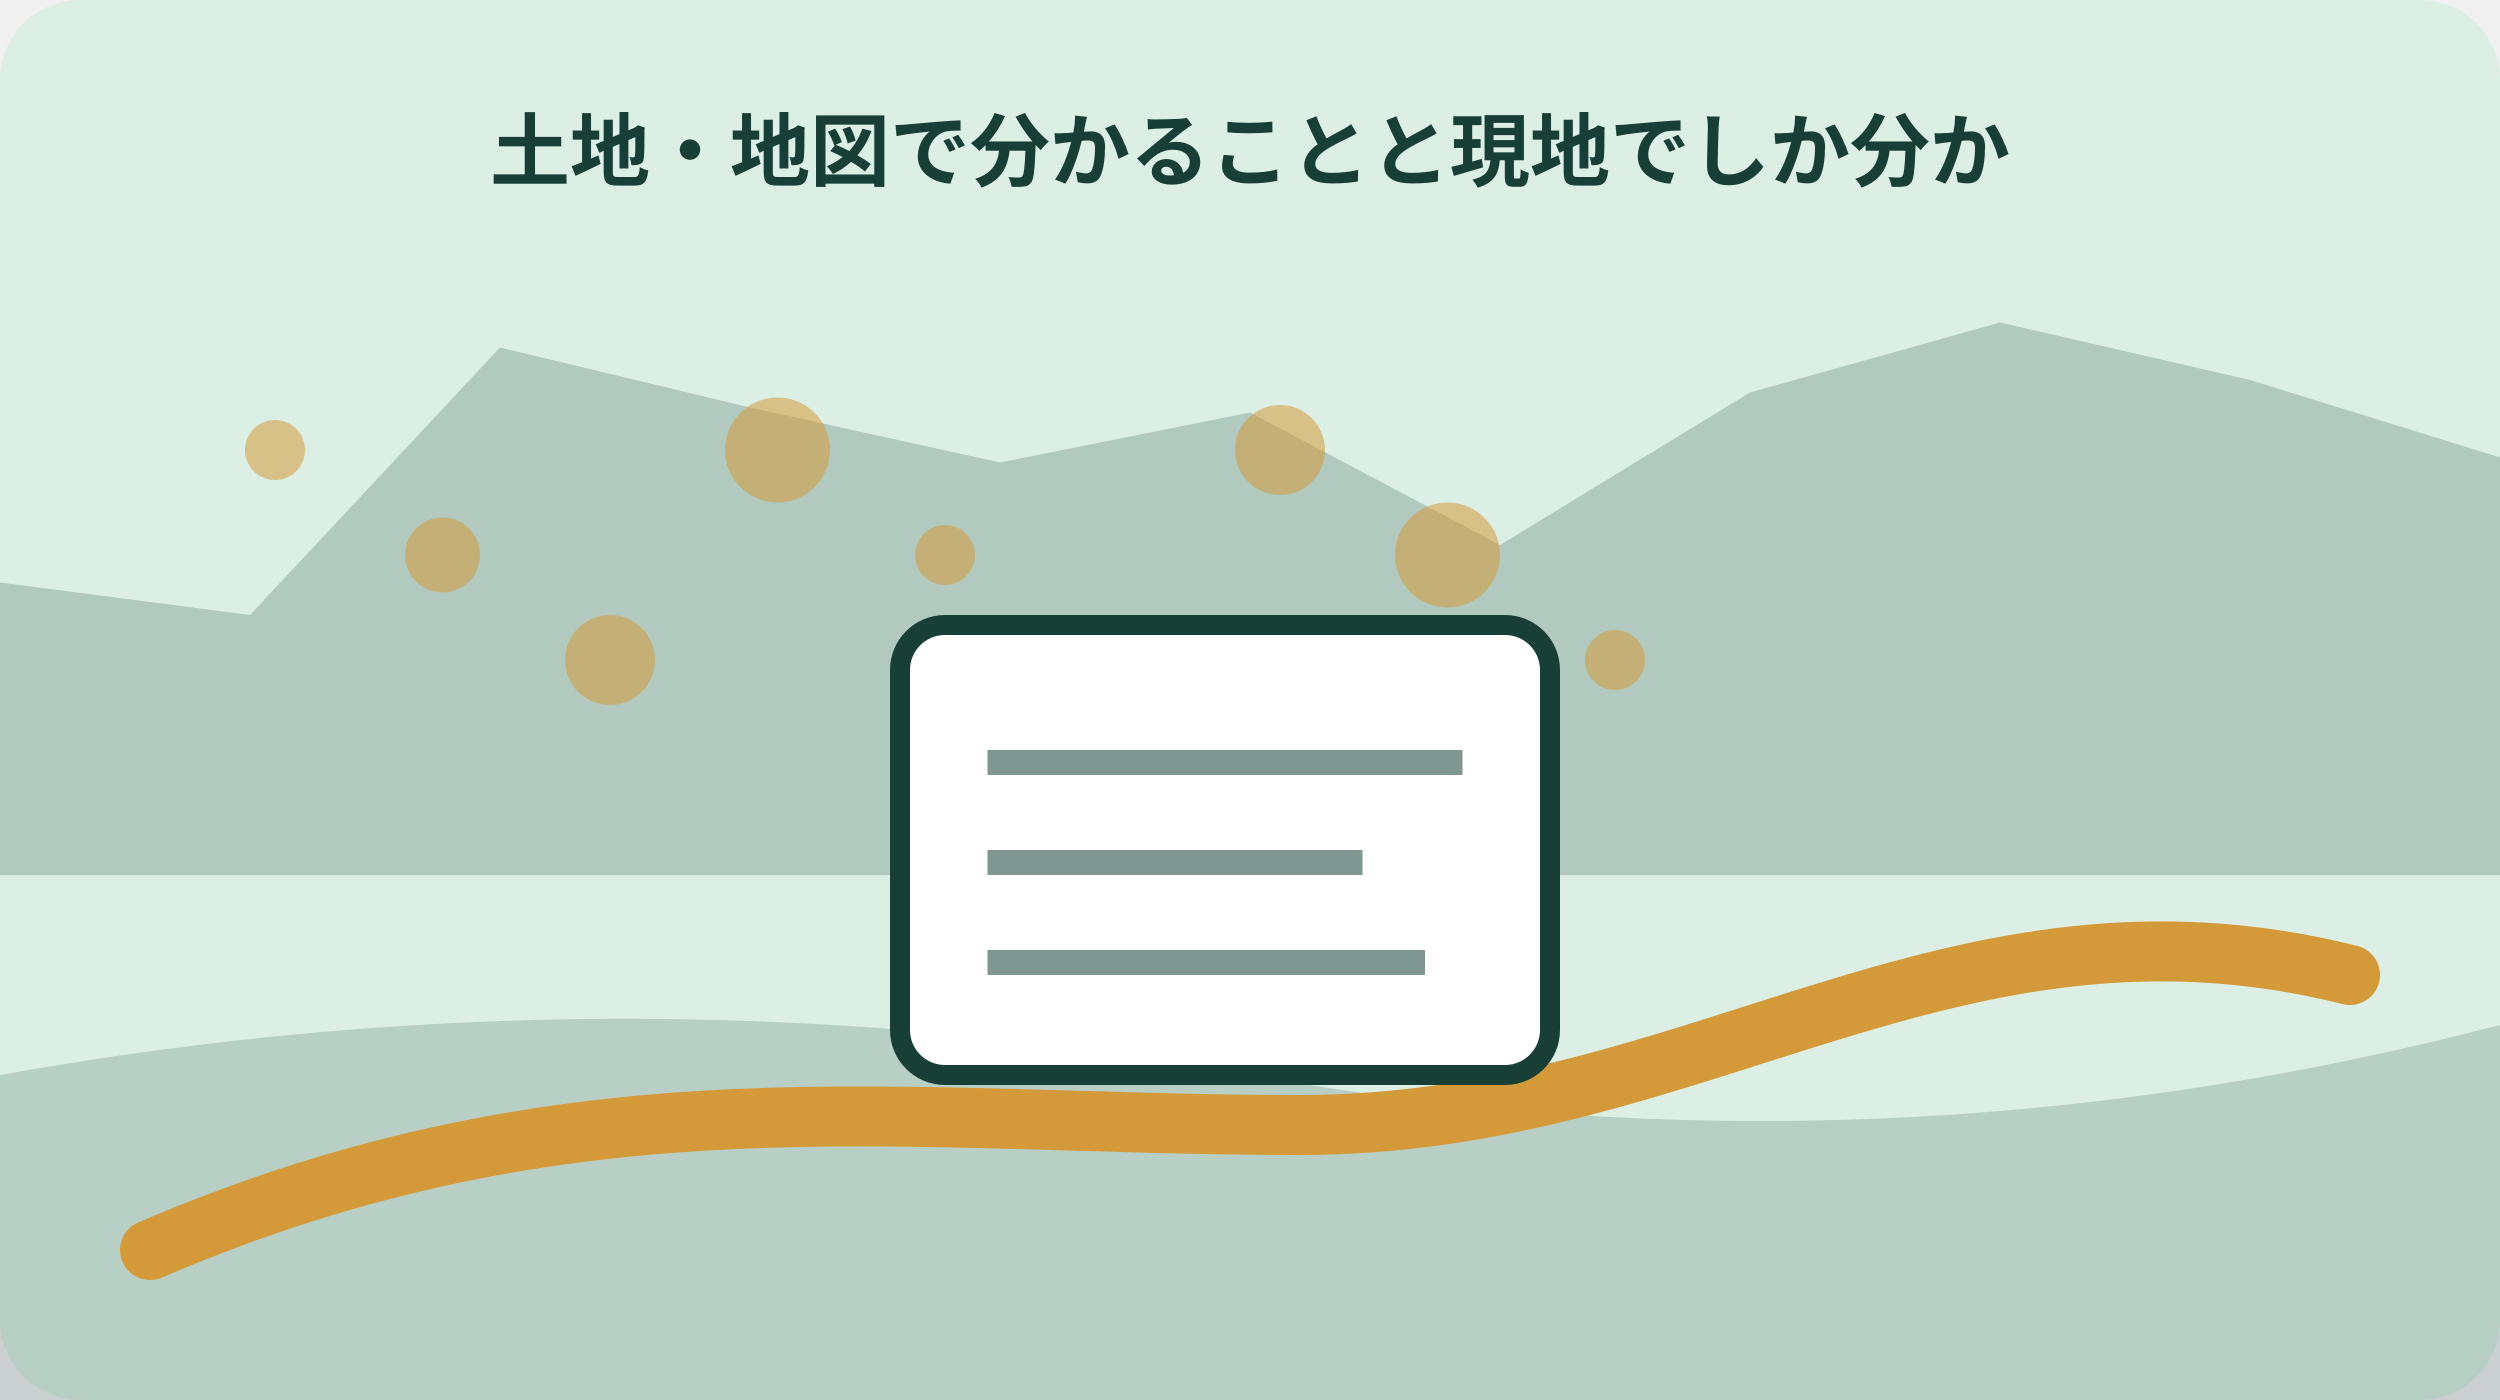
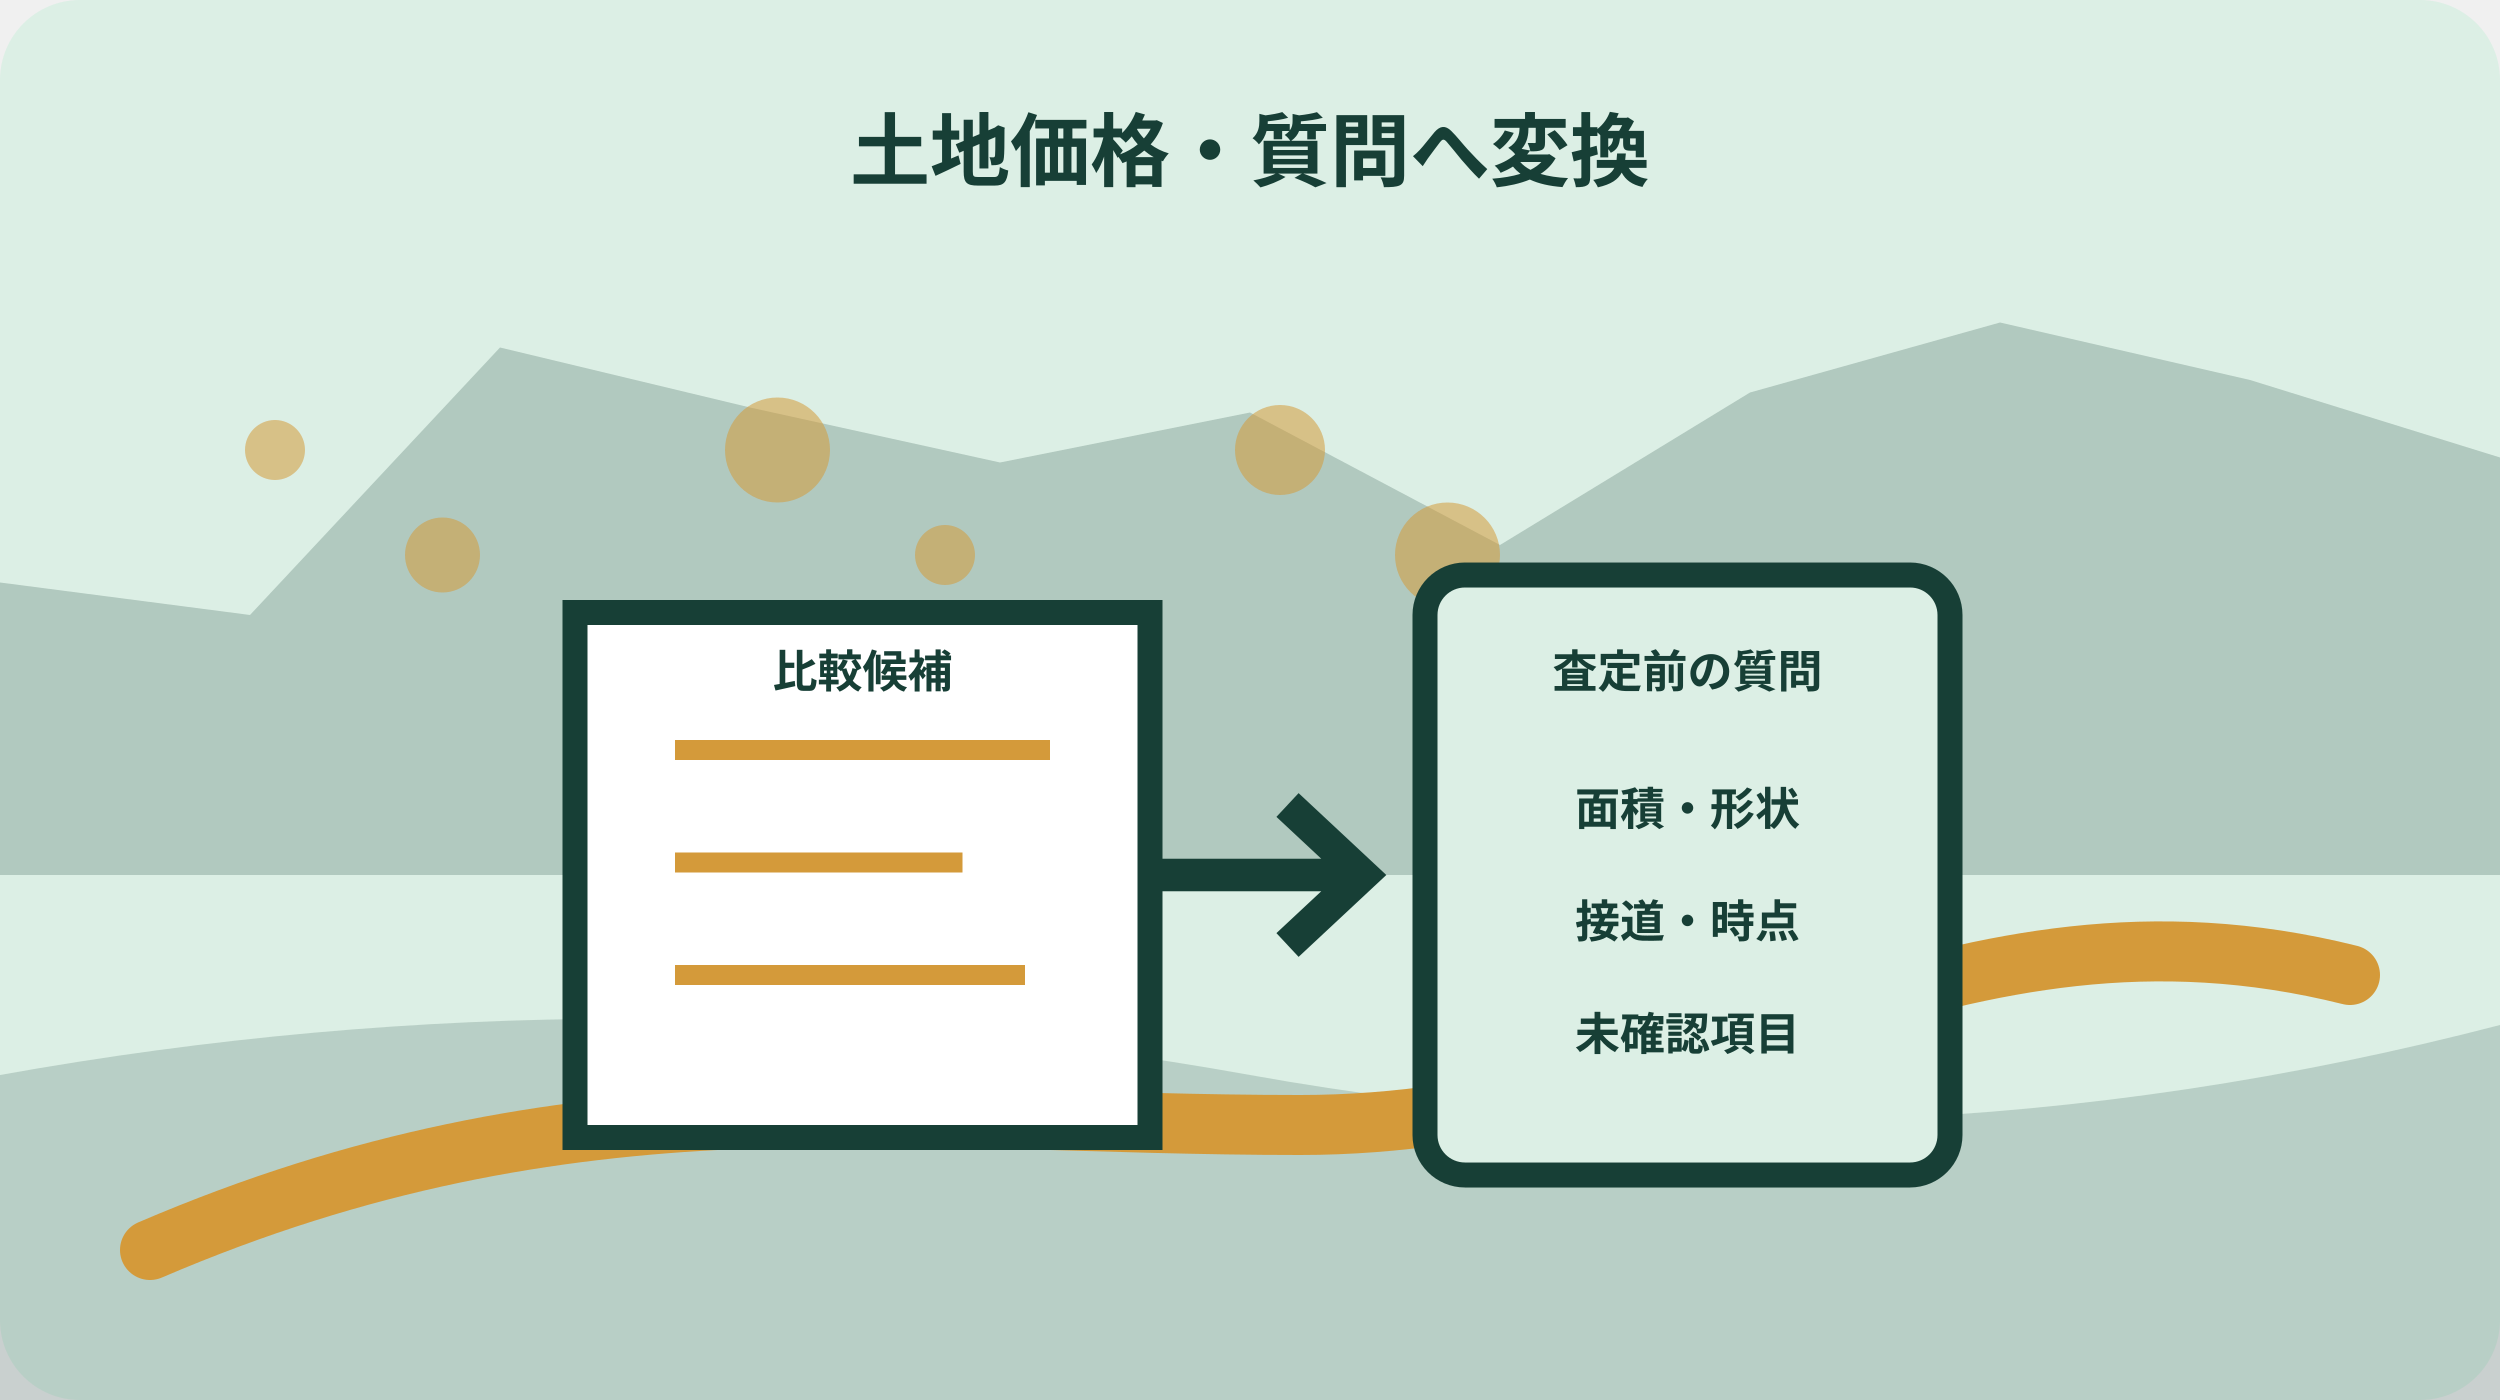
<svg xmlns="http://www.w3.org/2000/svg" width="1000" height="560" viewBox="0 0 1000 560" role="img" aria-labelledby="title desc" data-illustration="mori-editorial" data-topic-id="159" data-scene-index="3">
  <rect width="1000" height="560" rx="32" fill="#dcefe5" />
  <polygon points="0,233 100,246 200,139 300,163 400,185 500,165 600,218 700,157 800,129 900,152 1000,183 1000,350 0,350" fill="#173f36" opacity=".22" />
  <path d="M0 430 Q250 385 500 430 T1000 410 V560 H0Z" fill="#173f36" opacity=".18" />
  <path d="M60 500 C230 427 360 450 520 450 S780 350 940 390" fill="none" stroke="#d49a3a" stroke-width="24" stroke-linecap="round" />
  <circle cx="110" cy="180" r="12" fill="#d49a3a" opacity=".55" />
  <circle cx="177" cy="222" r="15" fill="#d49a3a" opacity=".55" />
  <circle cx="244" cy="264" r="18" fill="#d49a3a" opacity=".55" />
  <circle cx="311" cy="180" r="21" fill="#d49a3a" opacity=".55" />
  <circle cx="378" cy="222" r="12" fill="#d49a3a" opacity=".55" />
  <circle cx="445" cy="264" r="15" fill="#d49a3a" opacity=".55" />
  <circle cx="512" cy="180" r="18" fill="#d49a3a" opacity=".55" />
  <circle cx="579" cy="222" r="21" fill="#d49a3a" opacity=".55" />
  <circle cx="646" cy="264" r="12" fill="#d49a3a" opacity=".55" />
-   <g data-scene="document">
-     <rect x="360" y="250" width="260" height="180" rx="18" fill="#fff" stroke="#173f36" stroke-width="8" />
-     <path d="M395 305h190M395 345h150M395 385h175" stroke="#173f36" stroke-width="10" opacity=".55" />
+   <g data-scene="comparable-sale-question-sheet">
+     <path d="M230 245h230v210H230Z" fill="#fff" stroke="#173f36" stroke-width="10" />
+     <path d="M270 300h150M270 345h115M270 390h140" stroke="#d49a3a" stroke-width="8" />
+     <path d="M460 350h85m-30-28 30 28-30 28" fill="none" stroke="#173f36" stroke-width="13" />
+     <rect x="570" y="230" width="210" height="240" rx="16" fill="#dcefe5" stroke="#173f36" stroke-width="10" />
+     <g font-family="sans-serif" font-size="18" font-weight="700" fill="#173f36" text-anchor="middle">
+       <text x="345" y="275">比較候補</text>
+       <text x="675" y="275">査定前の質問</text>
+       <text x="675" y="330">面積・形状</text>
+       <text x="675" y="375">接道・時点</text>
+       <text x="675" y="420">未確認項目</text>
+     </g>
  </g>
-   <text x="500" y="72" text-anchor="middle" font-family="sans-serif" font-size="32" font-weight="700" fill="#173f36">土地・地図で分かることと現地でしか分か</text>
+   <text x="500" y="72" text-anchor="middle" font-family="sans-serif" font-size="32" font-weight="700" fill="#173f36">土地価格・質問へ変換</text>
</svg>
